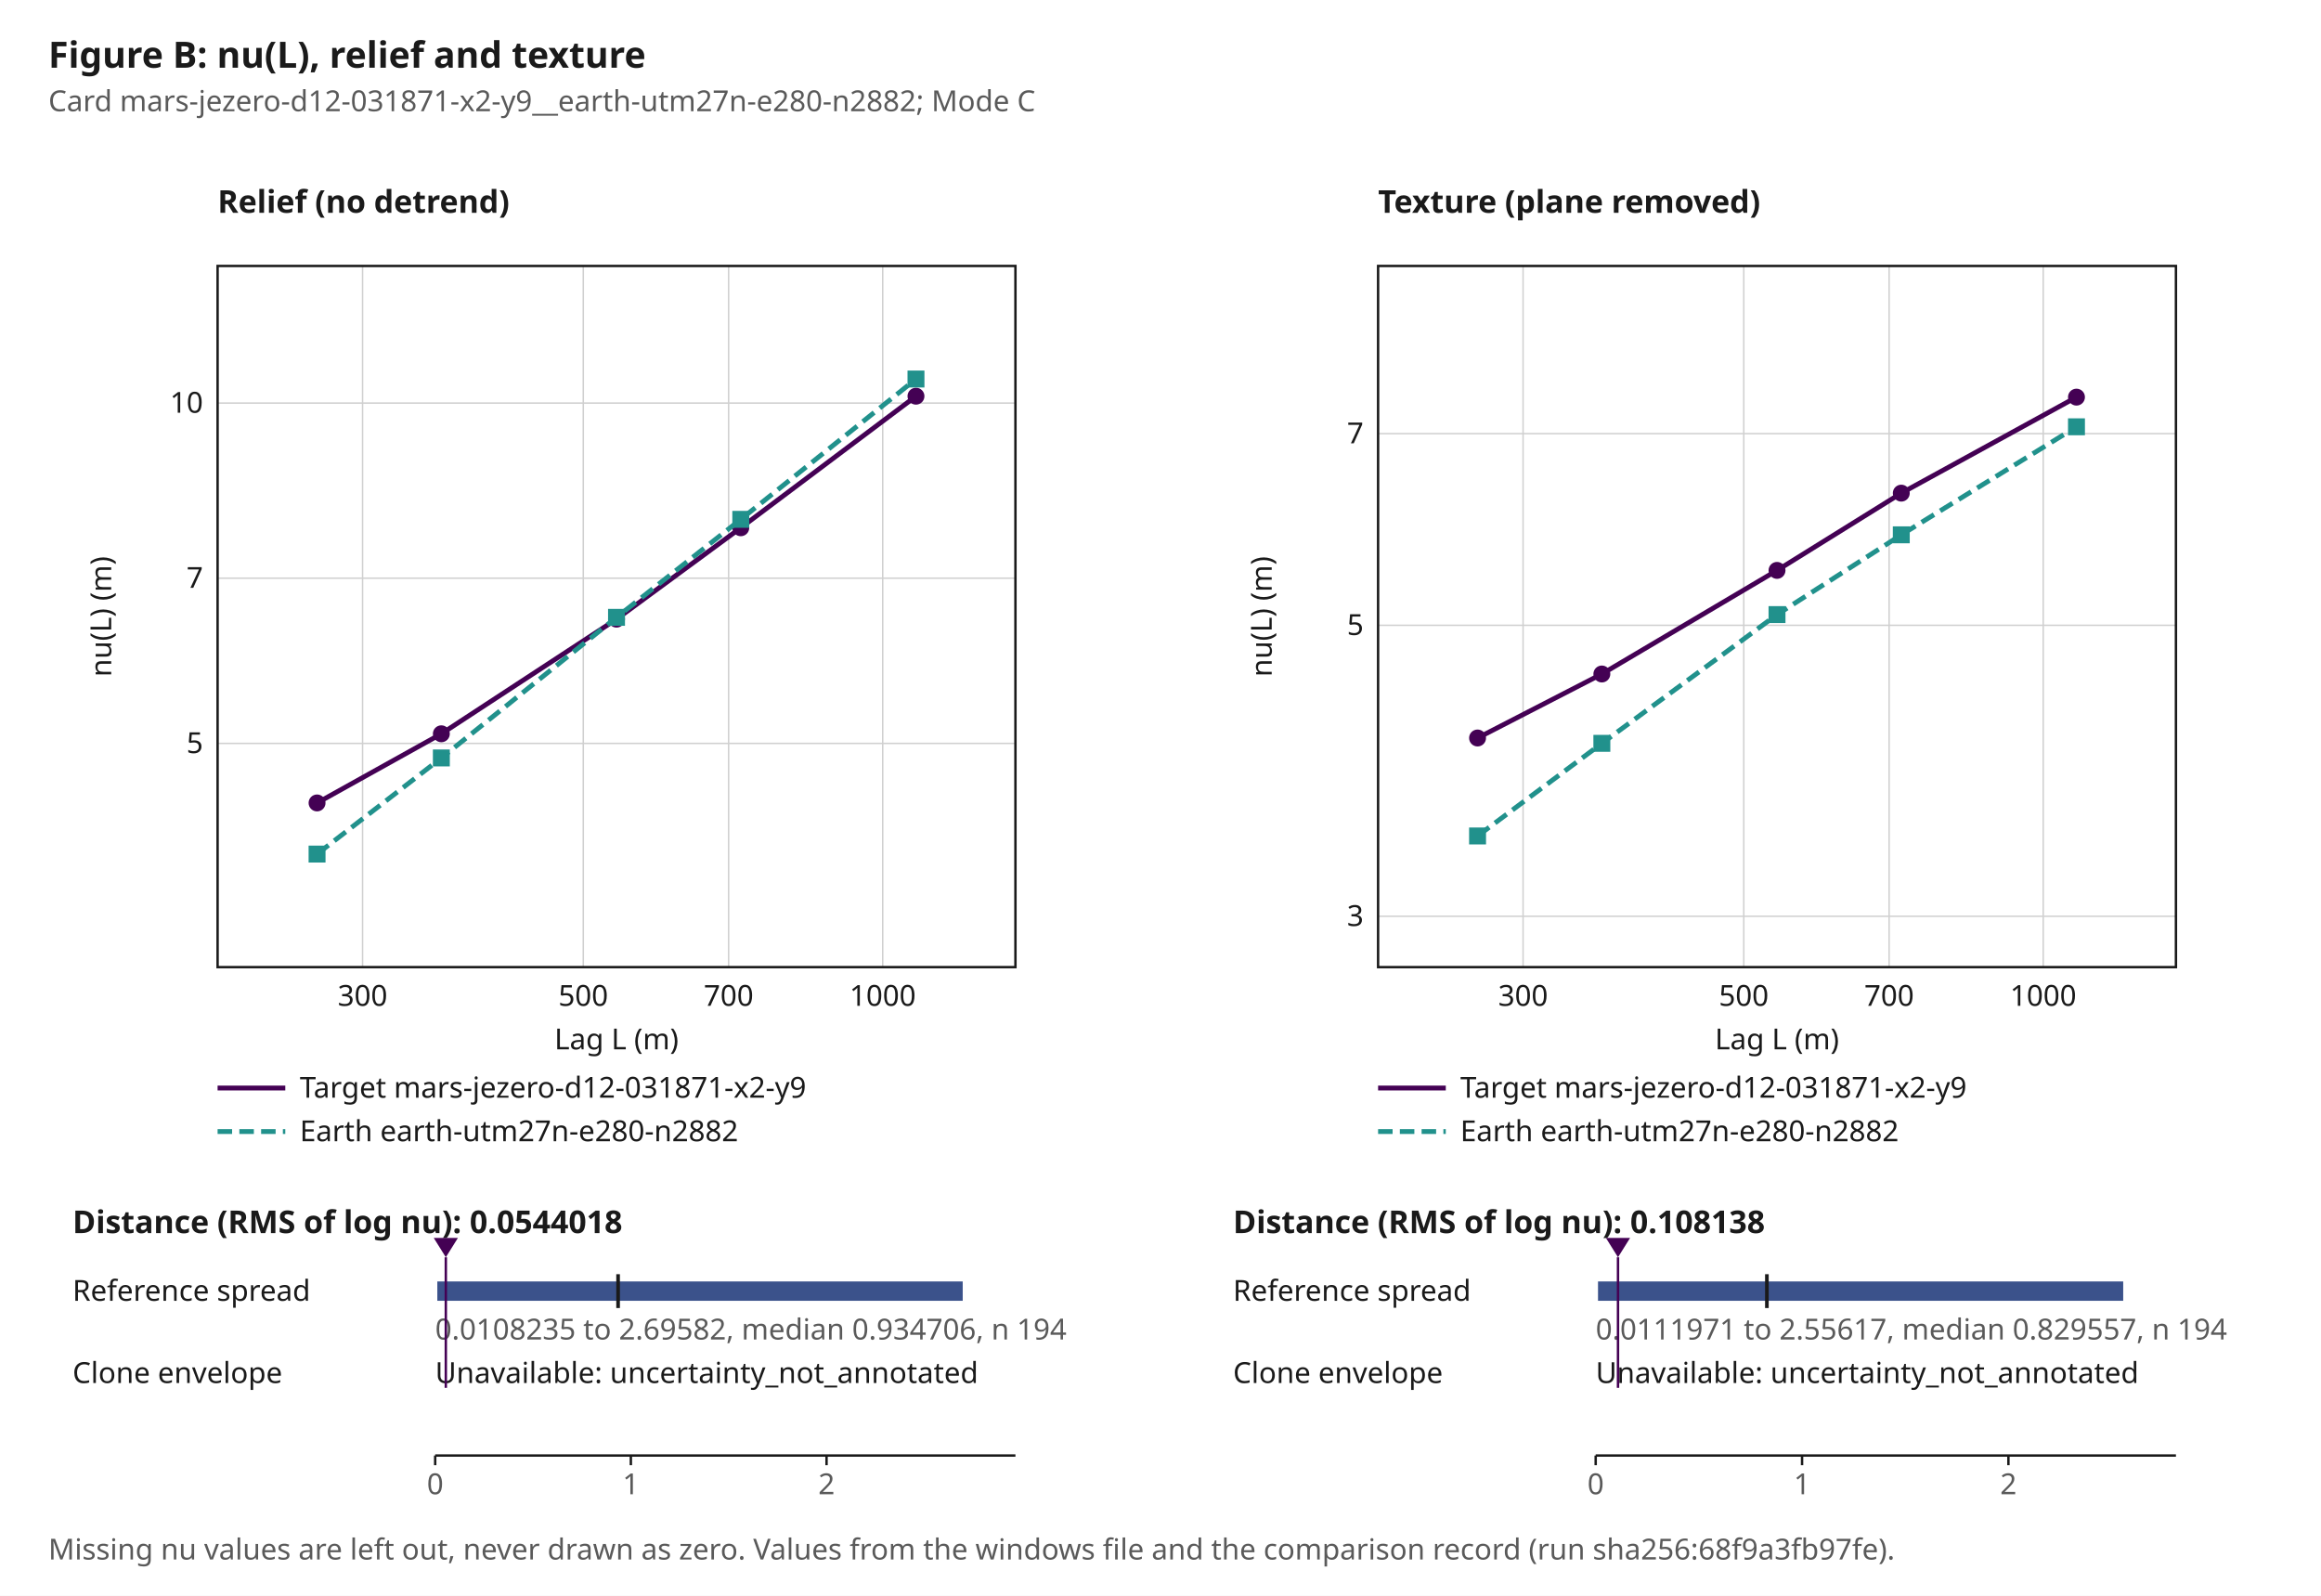
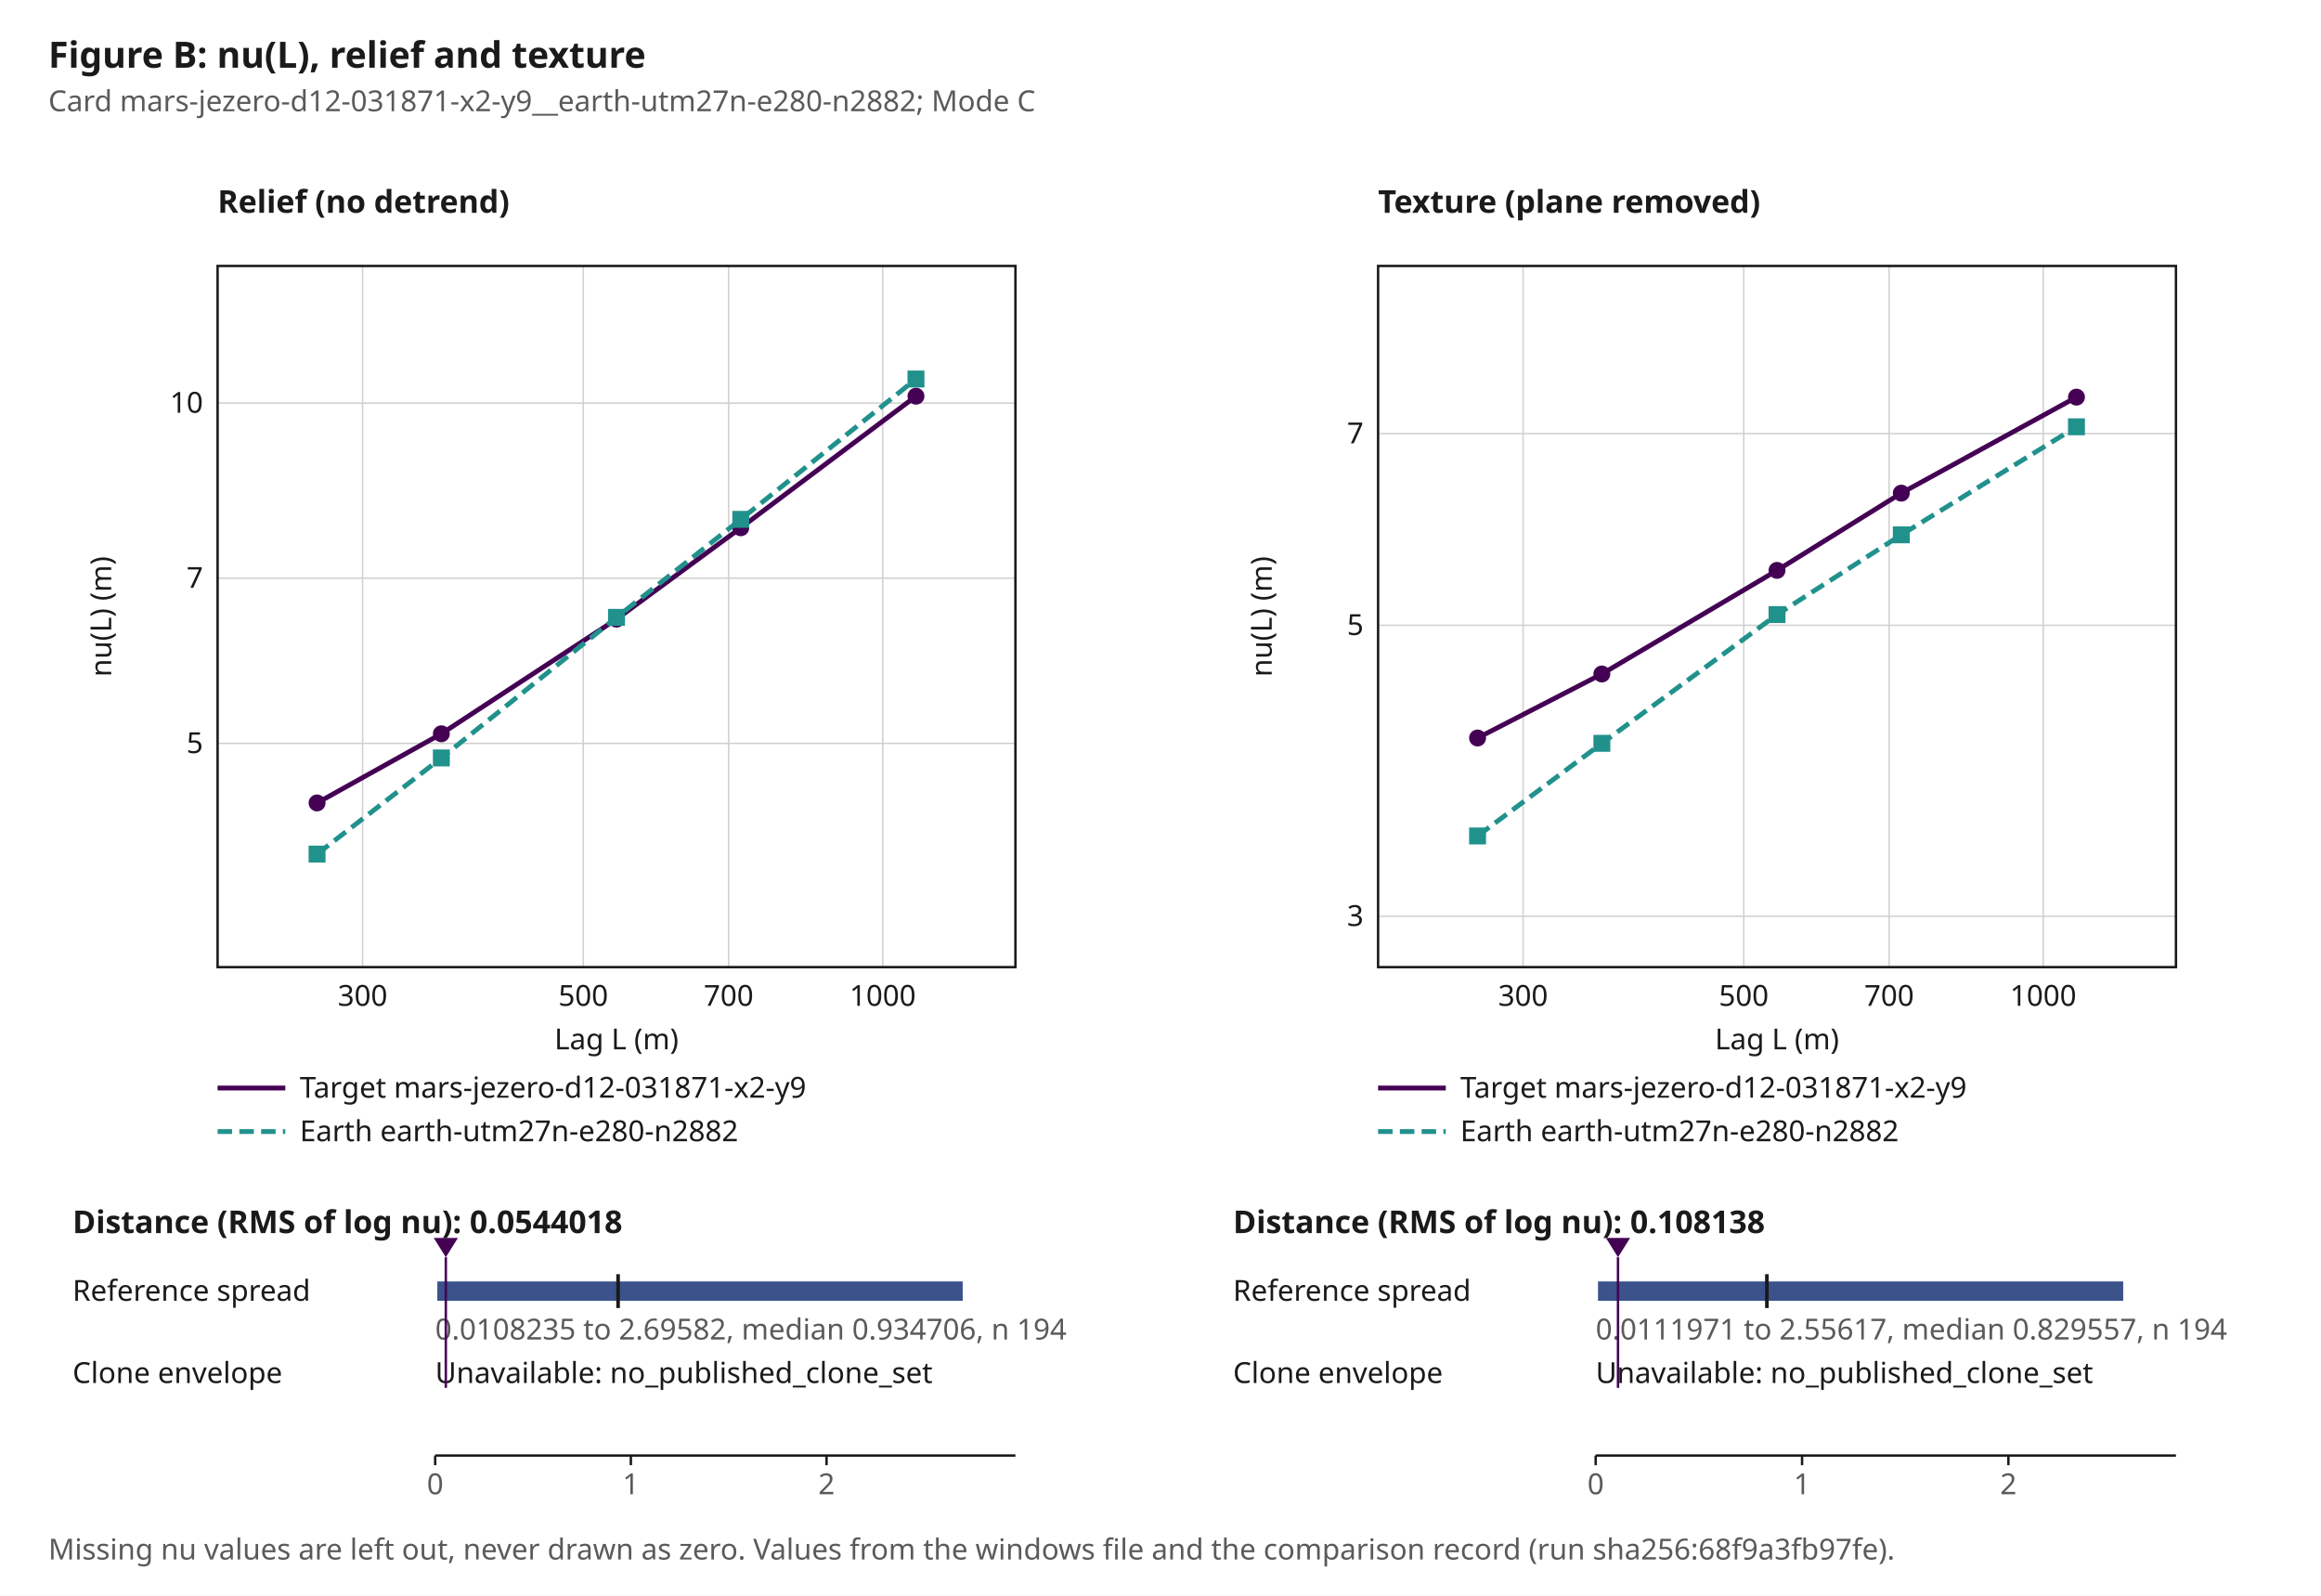
<svg xmlns="http://www.w3.org/2000/svg" width="960" height="660" viewBox="0 0 960 660" role="img" aria-labelledby="fig-mars-jezero-d12-031871-x2-y9--earth-utm27n-e280-n2882-B-title fig-mars-jezero-d12-031871-x2-y9--earth-utm27n-e280-n2882-B-desc">
  <style>text{font-family:sans-serif;font-size:12px;fill:#1a1a1a}.muted{fill:#5a5a5a}.head{font-size:15px;font-weight:bold}.sub{font-size:13px;font-weight:bold}</style>
  <rect x="0" y="0" width="960" height="660" fill="#ffffff" />
  <text x="20.00" y="28.00" class="head">Figure B: nu(L), relief and texture</text>
  <text x="20.00" y="46.00" class="muted">Card mars-jezero-d12-031871-x2-y9__earth-utm27n-e280-n2882; Mode C</text>
  <text x="90.00" y="88.00" class="sub">Relief (no detrend)</text>
  <line x1="149.97" y1="110.00" x2="149.97" y2="400.00" stroke="#d0d0d0" stroke-width="0.60" />
  <text x="149.97" y="416.00" text-anchor="middle">300</text>
  <line x1="241.25" y1="110.00" x2="241.25" y2="400.00" stroke="#d0d0d0" stroke-width="0.60" />
  <text x="241.25" y="416.00" text-anchor="middle">500</text>
  <line x1="301.37" y1="110.00" x2="301.37" y2="400.00" stroke="#d0d0d0" stroke-width="0.60" />
  <text x="301.37" y="416.00" text-anchor="middle">700</text>
  <line x1="365.10" y1="110.00" x2="365.10" y2="400.00" stroke="#d0d0d0" stroke-width="0.60" />
  <text x="365.10" y="416.00" text-anchor="middle">1000</text>
  <line x1="90.00" y1="307.46" x2="420.00" y2="307.46" stroke="#d0d0d0" stroke-width="0.60" />
  <text x="84.00" y="311.46" text-anchor="end">5</text>
  <line x1="90.00" y1="239.13" x2="420.00" y2="239.13" stroke="#d0d0d0" stroke-width="0.60" />
  <text x="84.00" y="243.13" text-anchor="end">7</text>
  <line x1="90.00" y1="166.71" x2="420.00" y2="166.71" stroke="#d0d0d0" stroke-width="0.60" />
  <text x="84.00" y="170.71" text-anchor="end">10</text>
  <rect x="90.00" y="110.00" width="330.00" height="290.00" fill="none" stroke="#1a1a1a" />
  <text x="255.00" y="434.00" text-anchor="middle">Lag L (m)</text>
  <text x="46.00" y="255.00" text-anchor="middle" transform="rotate(-90 46.00 255.00)">nu(L) (m)</text>
  <path d="M131.14 332.09L182.55 303.49L255.00 256.07L306.40 218.28L378.86 163.86" fill="none" stroke="#440154" stroke-width="2" stroke-dasharray="none" />
  <circle cx="131.14" cy="332.09" r="3.5" fill="#440154" />
  <circle cx="182.55" cy="303.49" r="3.5" fill="#440154" />
  <circle cx="255.00" cy="256.07" r="3.5" fill="#440154" />
  <circle cx="306.40" cy="218.28" r="3.5" fill="#440154" />
  <circle cx="378.86" cy="163.86" r="3.5" fill="#440154" />
  <path d="M131.14 353.24L182.55 313.48L255.00 255.33L306.40 214.80L378.86 156.76" fill="none" stroke="#21918c" stroke-width="2" stroke-dasharray="6 3" />
  <rect x="127.64" y="349.74" width="7.00" height="7.00" fill="#21918c" stroke="none" />
  <rect x="179.05" y="309.98" width="7.00" height="7.00" fill="#21918c" stroke="none" />
  <rect x="251.50" y="251.83" width="7.00" height="7.00" fill="#21918c" stroke="none" />
  <rect x="302.90" y="211.30" width="7.00" height="7.00" fill="#21918c" stroke="none" />
  <rect x="375.36" y="153.26" width="7.00" height="7.00" fill="#21918c" stroke="none" />
  <path d="M90.00 450.00L118.00 450.00" stroke="#440154" stroke-width="2" stroke-dasharray="none" />
  <text x="124.00" y="454.00">Target mars-jezero-d12-031871-x2-y9</text>
  <path d="M90.00 468.00L118.00 468.00" stroke="#21918c" stroke-width="2" stroke-dasharray="6 3" />
  <text x="124.00" y="472.00">Earth earth-utm27n-e280-n2882</text>
  <text x="30.00" y="510.00" class="sub">Distance (RMS of log nu): 0.0544018</text>
  <text x="30.00" y="538.00">Reference spread</text>
  <text x="30.00" y="572.00">Clone envelope</text>
  <rect x="180.88" y="530.00" width="217.31" height="8.00" fill="#3b528b" stroke="none" />
  <line x1="255.65" y1="527.00" x2="255.65" y2="541.00" stroke="#1a1a1a" stroke-width="1.50" />
  <text x="180.00" y="554.00" class="muted">0.0108235 to 2.69582, median 0.934706, n 194</text>
-   <text x="180.00" y="572.00">Unavailable: uncertainty_not_annotated</text>
+   <text x="180.00" y="572.00">Unavailable: no_published_clone_set</text>
  <path d="M184.40 520.00L179.40 512.00L189.40 512.00Z" fill="#440154" />
  <line x1="184.40" y1="520.00" x2="184.40" y2="574.00" stroke="#440154" stroke-width="1.00" />
  <line x1="180.00" y1="602.00" x2="420.00" y2="602.00" stroke="#1a1a1a" stroke-width="1.00" />
  <line x1="180.00" y1="602.00" x2="180.00" y2="606.00" stroke="#1a1a1a" stroke-width="1.00" />
  <text x="180.00" y="618.00" text-anchor="middle" class="muted">0</text>
  <line x1="260.93" y1="602.00" x2="260.93" y2="606.00" stroke="#1a1a1a" stroke-width="1.00" />
  <text x="260.93" y="618.00" text-anchor="middle" class="muted">1</text>
  <line x1="341.87" y1="602.00" x2="341.87" y2="606.00" stroke="#1a1a1a" stroke-width="1.00" />
  <text x="341.87" y="618.00" text-anchor="middle" class="muted">2</text>
  <text x="570.00" y="88.00" class="sub">Texture (plane removed)</text>
  <line x1="629.97" y1="110.00" x2="629.97" y2="400.00" stroke="#d0d0d0" stroke-width="0.60" />
  <text x="629.97" y="416.00" text-anchor="middle">300</text>
  <line x1="721.25" y1="110.00" x2="721.25" y2="400.00" stroke="#d0d0d0" stroke-width="0.60" />
  <text x="721.25" y="416.00" text-anchor="middle">500</text>
  <line x1="781.37" y1="110.00" x2="781.37" y2="400.00" stroke="#d0d0d0" stroke-width="0.60" />
  <text x="781.37" y="416.00" text-anchor="middle">700</text>
  <line x1="845.10" y1="110.00" x2="845.10" y2="400.00" stroke="#d0d0d0" stroke-width="0.60" />
  <text x="845.10" y="416.00" text-anchor="middle">1000</text>
  <line x1="570.00" y1="378.97" x2="900.00" y2="378.97" stroke="#d0d0d0" stroke-width="0.60" />
  <text x="564.00" y="382.97" text-anchor="end">3</text>
  <line x1="570.00" y1="258.62" x2="900.00" y2="258.62" stroke="#d0d0d0" stroke-width="0.60" />
  <text x="564.00" y="262.62" text-anchor="end">5</text>
  <line x1="570.00" y1="179.34" x2="900.00" y2="179.34" stroke="#d0d0d0" stroke-width="0.60" />
  <text x="564.00" y="183.34" text-anchor="end">7</text>
  <rect x="570.00" y="110.00" width="330.00" height="290.00" fill="none" stroke="#1a1a1a" />
  <text x="735.00" y="434.00" text-anchor="middle">Lag L (m)</text>
  <text x="526.00" y="255.00" text-anchor="middle" transform="rotate(-90 526.00 255.00)">nu(L) (m)</text>
  <path d="M611.14 305.23L662.55 278.76L735.00 235.91L786.40 203.96L858.86 164.25" fill="none" stroke="#440154" stroke-width="2" stroke-dasharray="none" />
  <circle cx="611.14" cy="305.23" r="3.5" fill="#440154" />
  <circle cx="662.55" cy="278.76" r="3.5" fill="#440154" />
  <circle cx="735.00" cy="235.91" r="3.5" fill="#440154" />
  <circle cx="786.40" cy="203.96" r="3.5" fill="#440154" />
  <circle cx="858.86" cy="164.25" r="3.5" fill="#440154" />
  <path d="M611.14 345.75L662.55 307.44L735.00 254.19L786.40 221.20L858.86 176.52" fill="none" stroke="#21918c" stroke-width="2" stroke-dasharray="6 3" />
  <rect x="607.64" y="342.25" width="7.00" height="7.00" fill="#21918c" stroke="none" />
  <rect x="659.05" y="303.94" width="7.00" height="7.00" fill="#21918c" stroke="none" />
  <rect x="731.50" y="250.69" width="7.00" height="7.00" fill="#21918c" stroke="none" />
  <rect x="782.90" y="217.70" width="7.00" height="7.00" fill="#21918c" stroke="none" />
  <rect x="855.36" y="173.02" width="7.00" height="7.00" fill="#21918c" stroke="none" />
  <path d="M570.00 450.00L598.00 450.00" stroke="#440154" stroke-width="2" stroke-dasharray="none" />
  <text x="604.00" y="454.00">Target mars-jezero-d12-031871-x2-y9</text>
  <path d="M570.00 468.00L598.00 468.00" stroke="#21918c" stroke-width="2" stroke-dasharray="6 3" />
  <text x="604.00" y="472.00">Earth earth-utm27n-e280-n2882</text>
  <text x="510.00" y="510.00" class="sub">Distance (RMS of log nu): 0.108138</text>
  <text x="510.00" y="538.00">Reference spread</text>
  <text x="510.00" y="572.00">Clone envelope</text>
  <rect x="660.96" y="530.00" width="217.23" height="8.00" fill="#3b528b" stroke="none" />
  <line x1="730.81" y1="527.00" x2="730.81" y2="541.00" stroke="#1a1a1a" stroke-width="1.50" />
  <text x="660.00" y="554.00" class="muted">0.0111971 to 2.55617, median 0.829557, n 194</text>
-   <text x="660.00" y="572.00">Unavailable: uncertainty_not_annotated</text>
+   <text x="660.00" y="572.00">Unavailable: no_published_clone_set</text>
  <path d="M669.23 520.00L664.23 512.00L674.23 512.00Z" fill="#440154" />
  <line x1="669.23" y1="520.00" x2="669.23" y2="574.00" stroke="#440154" stroke-width="1.00" />
  <line x1="660.00" y1="602.00" x2="900.00" y2="602.00" stroke="#1a1a1a" stroke-width="1.00" />
  <line x1="660.00" y1="602.00" x2="660.00" y2="606.00" stroke="#1a1a1a" stroke-width="1.00" />
  <text x="660.00" y="618.00" text-anchor="middle" class="muted">0</text>
  <line x1="745.36" y1="602.00" x2="745.36" y2="606.00" stroke="#1a1a1a" stroke-width="1.00" />
  <text x="745.36" y="618.00" text-anchor="middle" class="muted">1</text>
  <line x1="830.71" y1="602.00" x2="830.71" y2="606.00" stroke="#1a1a1a" stroke-width="1.00" />
  <text x="830.71" y="618.00" text-anchor="middle" class="muted">2</text>
  <text x="20.00" y="645.00" class="muted">Missing nu values are left out, never drawn as zero. Values from the windows file and the comparison record (run sha256:68f9a3fb97fe).</text>
</svg>
